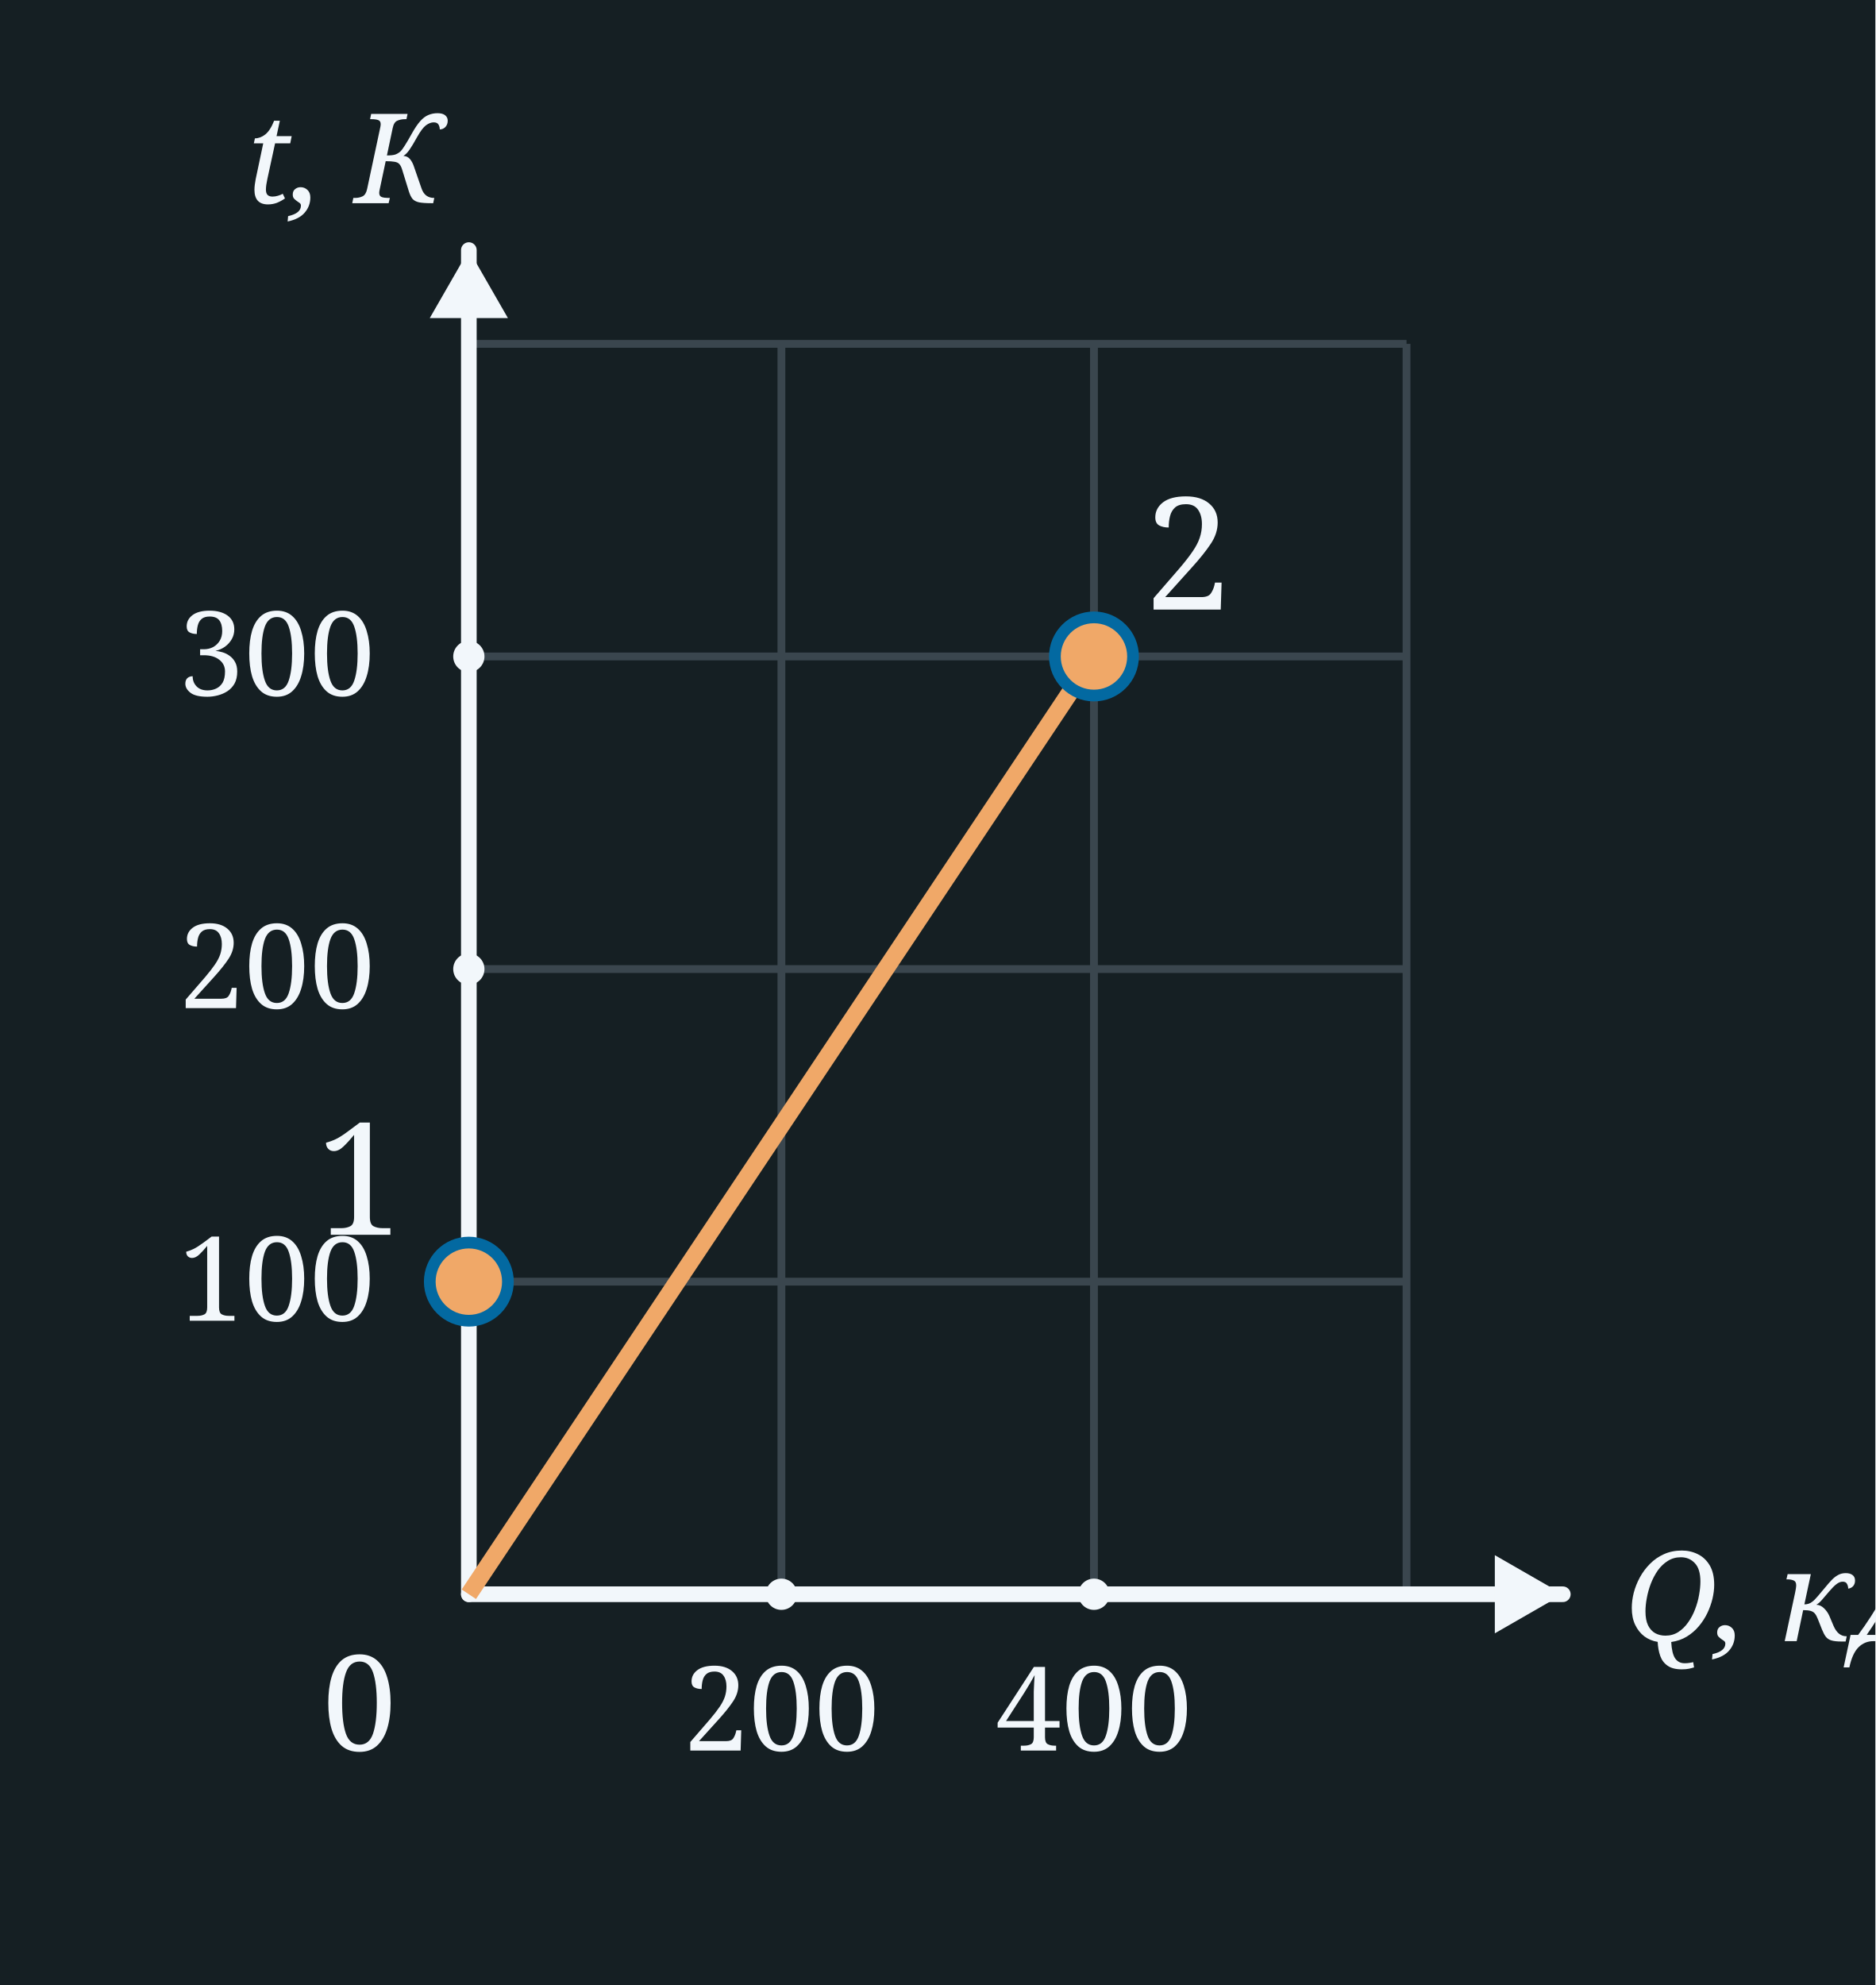
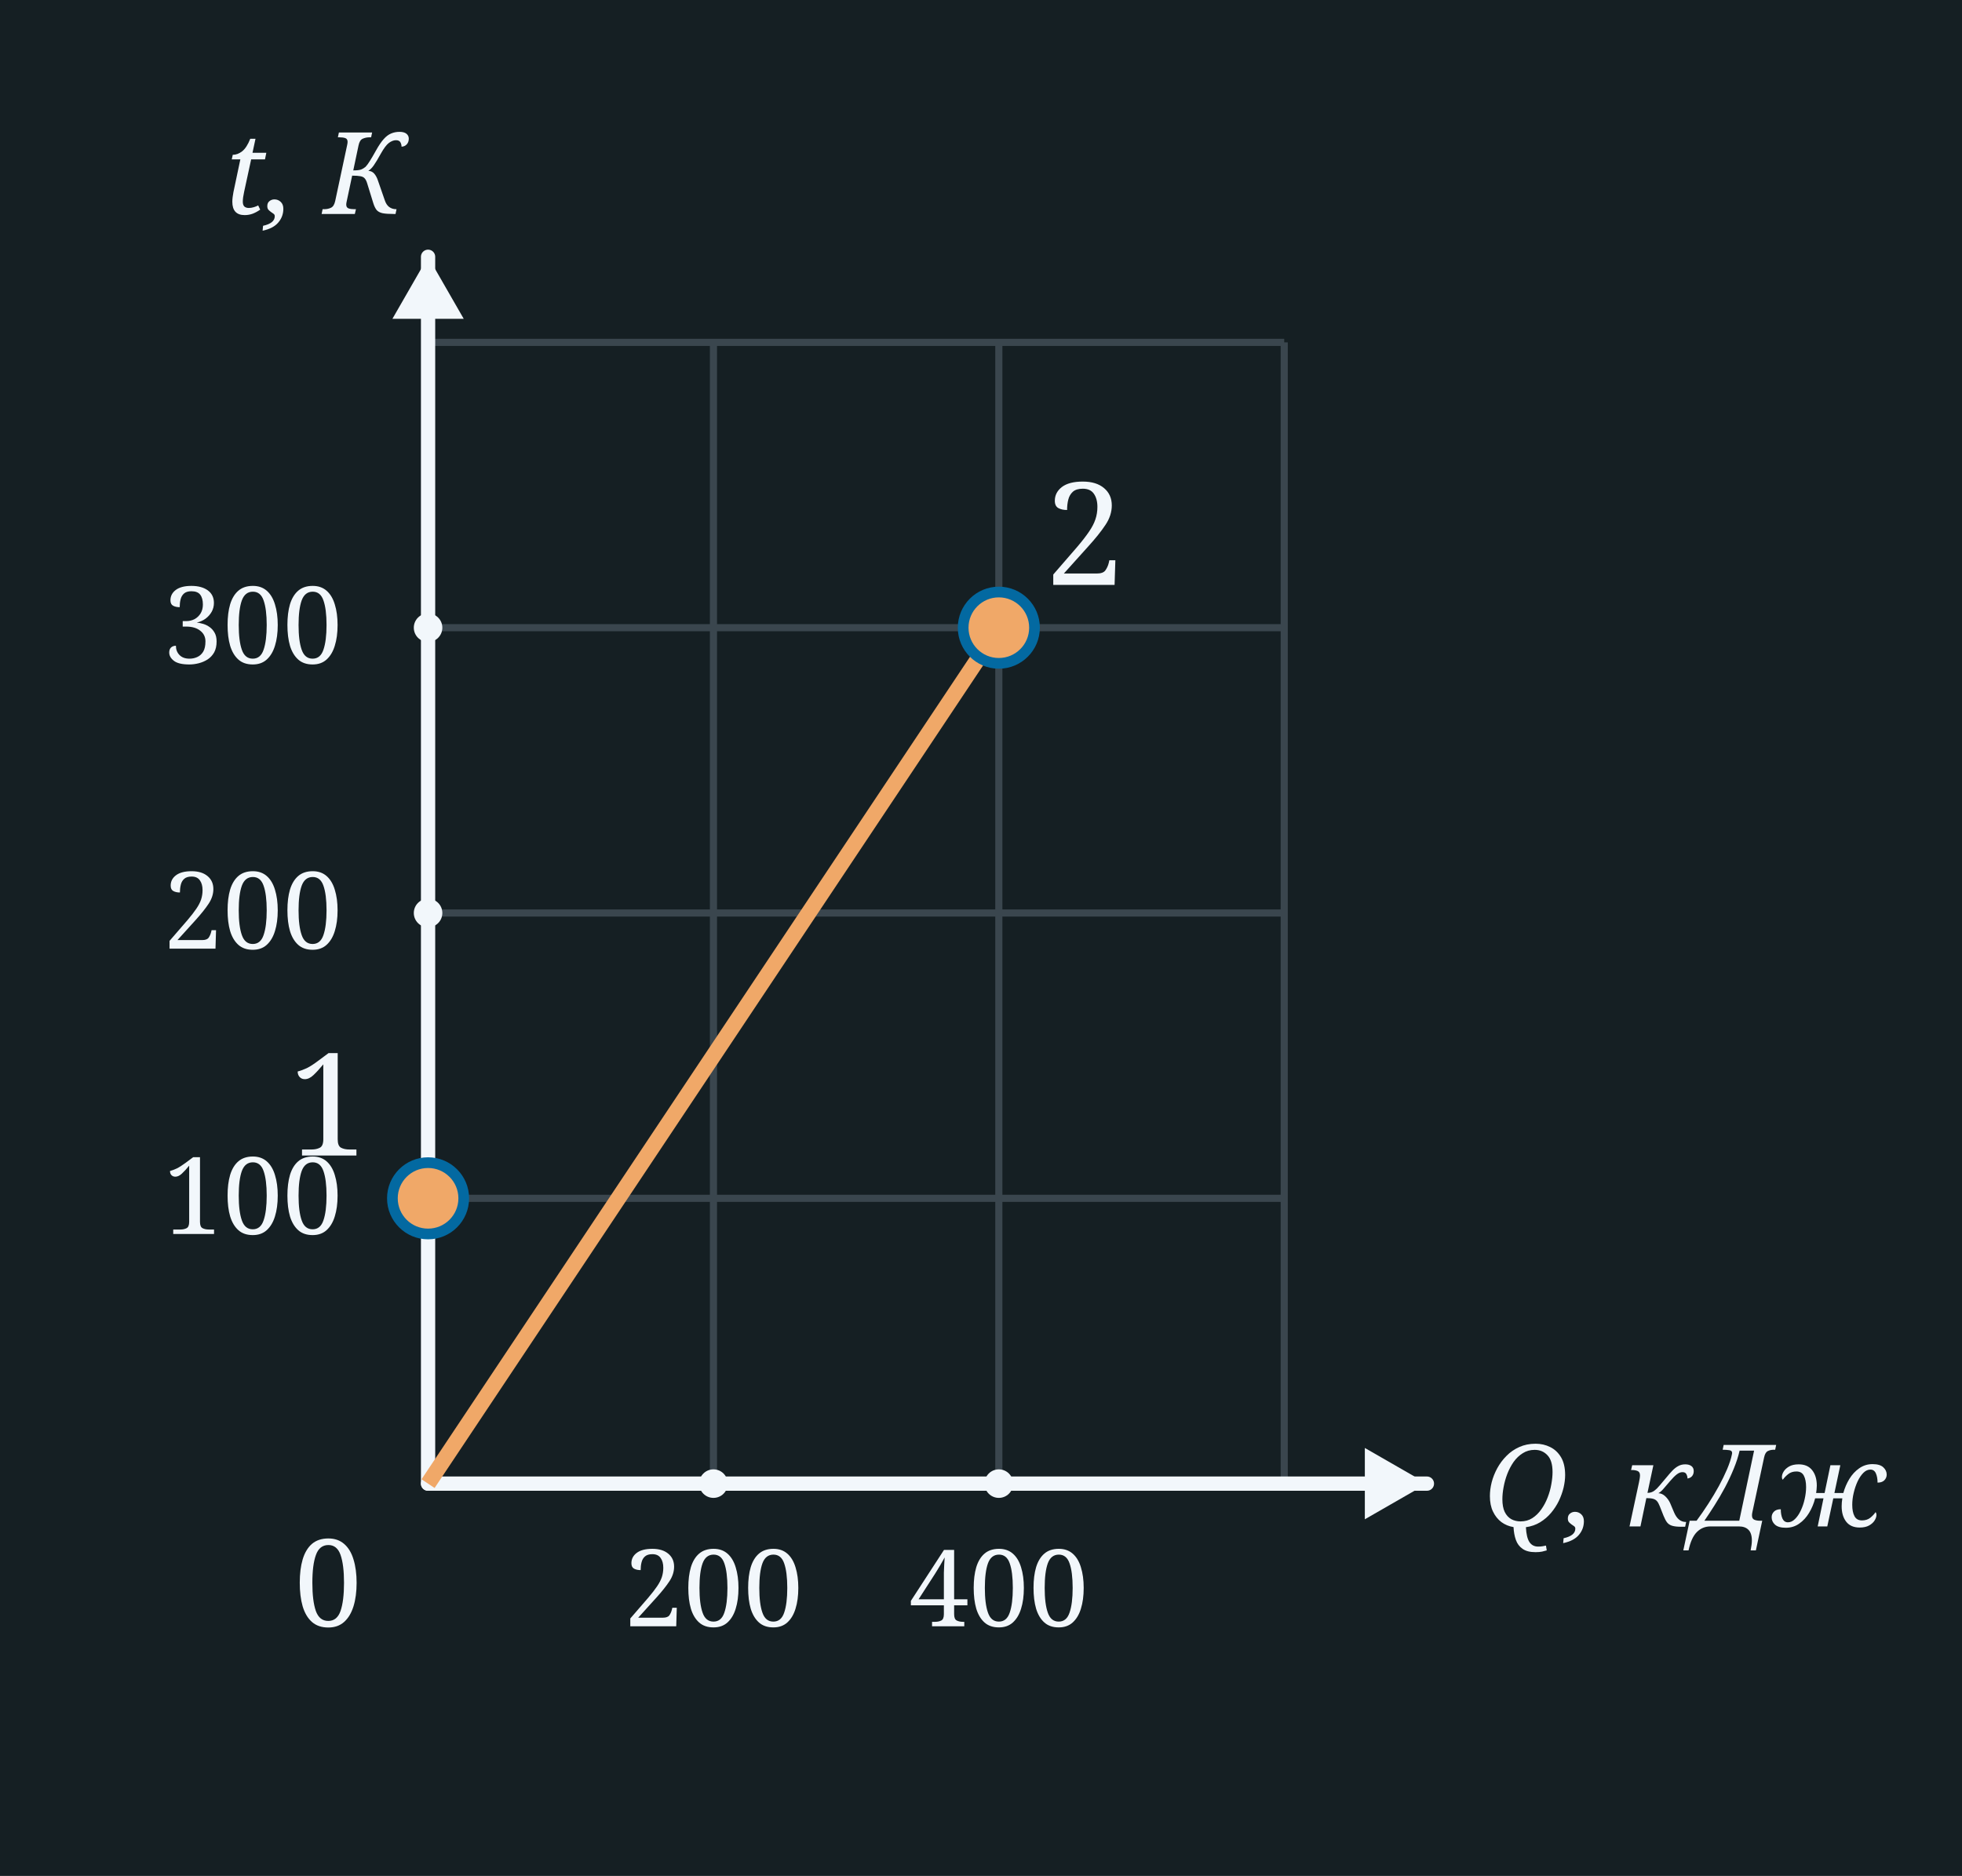
- <svg xmlns="http://www.w3.org/2000/svg" width="240" height="254" viewBox="0 0 240 254">
-   <rect x="0" y="0" width="240" height="254" fill="#151F23" />
-   <line x1="60" y1="44" x2="60" y2="204" stroke="#3A464E" stroke-width="1" />
-   <line x1="100" y1="44" x2="100" y2="204" stroke="#3A464E" stroke-width="1" />
-   <line x1="140" y1="44" x2="140" y2="204" stroke="#3A464E" stroke-width="1" />
-   <line x1="180" y1="44" x2="180" y2="204" stroke="#3A464E" stroke-width="1" />
-   <line x1="60" y1="44" x2="180" y2="44" stroke="#3A464E" stroke-width="1" />
-   <line x1="60" y1="84" x2="180" y2="84" stroke="#3A464E" stroke-width="1" />
-   <line x1="60" y1="124" x2="180" y2="124" stroke="#3A464E" stroke-width="1" />
-   <line x1="60" y1="164" x2="180" y2="164" stroke="#3A464E" stroke-width="1" />
-   <line x1="60" y1="204" x2="180" y2="204" stroke="#3A464E" stroke-width="1" />
-   <line x1="60.0" y1="204.0" x2="60.0" y2="32.0" stroke="#F2F7FB" stroke-width="2" stroke-linecap="round" />
-   <polygon points="60.0,32.0 65.0,40.7 55.0,40.7" fill="#F2F7FB" />
-   <line x1="60.0" y1="204.0" x2="200.0" y2="204.0" stroke="#F2F7FB" stroke-width="2" stroke-linecap="round" />
-   <polygon points="200.0,204.0 191.3,209.0 191.3,199.0" fill="#F2F7FB" />
-   <text x="46.0" y="224.0" font-family="Georgia, serif" font-weight="normal" font-size="17" fill="#F2F7FB" text-anchor="middle">0</text>
-   <text x="44.0" y="26.0" font-family="Georgia, serif" font-style="italic" font-weight="normal" font-size="16" fill="#F2F7FB" text-anchor="middle">t, К</text>
-   <text x="208.0" y="210.0" font-family="Georgia, serif" font-style="italic" font-weight="normal" font-size="16" fill="#F2F7FB" text-anchor="start">Q, кДж</text>
-   <circle cx="100" cy="204" r="2" fill="#F2F7FB" />
-   <text x="100.0" y="224.0" font-family="Georgia, serif" font-weight="normal" font-size="15" fill="#F2F7FB" text-anchor="middle">200</text>
-   <circle cx="140" cy="204" r="2" fill="#F2F7FB" />
-   <text x="140.0" y="224.0" font-family="Georgia, serif" font-weight="normal" font-size="15" fill="#F2F7FB" text-anchor="middle">400</text>
-   <circle cx="60" cy="164" r="2" fill="#F2F7FB" />
-   <text x="48.0" y="169.0" font-family="Georgia, serif" font-weight="normal" font-size="15" fill="#F2F7FB" text-anchor="end">100</text>
-   <circle cx="60" cy="124" r="2" fill="#F2F7FB" />
-   <text x="48.0" y="129.0" font-family="Georgia, serif" font-weight="normal" font-size="15" fill="#F2F7FB" text-anchor="end">200</text>
-   <circle cx="60" cy="84" r="2" fill="#F2F7FB" />
-   <text x="48.0" y="89.0" font-family="Georgia, serif" font-weight="normal" font-size="15" fill="#F2F7FB" text-anchor="end">300</text>
-   <line x1="60" y1="204" x2="140" y2="84" stroke="#f0a868" stroke-width="2.2" />
-   <circle cx="60.0" cy="164.0" r="5" fill="#f0a868" stroke="#0369a1" stroke-width="1.5" />
-   <circle cx="140.0" cy="84.0" r="5" fill="#f0a868" stroke="#0369a1" stroke-width="1.5" />
-   <text x="46.0" y="158.0" font-family="Georgia, serif" font-weight="normal" font-size="20" fill="#F2F7FB" text-anchor="middle">1</text>
-   <text x="152.0" y="78.0" font-family="Georgia, serif" font-weight="normal" font-size="20" fill="#F2F7FB" text-anchor="middle">2</text>
+ <svg xmlns="http://www.w3.org/2000/svg" width="275" height="263" viewBox="0 0 275 263">
+   <rect x="0" y="0" width="275" height="263" fill="#151F23" />
+   <line x1="60" y1="48" x2="60" y2="208" stroke="#3A464E" stroke-width="1" />
+   <line x1="100" y1="48" x2="100" y2="208" stroke="#3A464E" stroke-width="1" />
+   <line x1="140" y1="48" x2="140" y2="208" stroke="#3A464E" stroke-width="1" />
+   <line x1="180" y1="48" x2="180" y2="208" stroke="#3A464E" stroke-width="1" />
+   <line x1="60" y1="48" x2="180" y2="48" stroke="#3A464E" stroke-width="1" />
+   <line x1="60" y1="88" x2="180" y2="88" stroke="#3A464E" stroke-width="1" />
+   <line x1="60" y1="128" x2="180" y2="128" stroke="#3A464E" stroke-width="1" />
+   <line x1="60" y1="168" x2="180" y2="168" stroke="#3A464E" stroke-width="1" />
+   <line x1="60" y1="208" x2="180" y2="208" stroke="#3A464E" stroke-width="1" />
+   <line x1="60.0" y1="208.0" x2="60.0" y2="36.0" stroke="#F2F7FB" stroke-width="2" stroke-linecap="round" />
+   <polygon points="60.0,36.0 65.0,44.7 55.0,44.7" fill="#F2F7FB" />
+   <line x1="60.0" y1="208.0" x2="200.0" y2="208.0" stroke="#F2F7FB" stroke-width="2" stroke-linecap="round" />
+   <polygon points="200.0,208.0 191.3,213.0 191.3,203.0" fill="#F2F7FB" />
+   <text x="46.0" y="228.0" font-family="Georgia, serif" font-weight="normal" font-size="17" fill="#F2F7FB" text-anchor="middle">0</text>
+   <text x="44.0" y="30.0" font-family="Georgia, serif" font-style="italic" font-weight="normal" font-size="16" fill="#F2F7FB" text-anchor="middle">t, К</text>
+   <text x="208.0" y="214.0" font-family="Georgia, serif" font-style="italic" font-weight="normal" font-size="16" fill="#F2F7FB" text-anchor="start">Q, кДж</text>
+   <circle cx="100" cy="208" r="2" fill="#F2F7FB" />
+   <text x="100.0" y="228.0" font-family="Georgia, serif" font-weight="normal" font-size="15" fill="#F2F7FB" text-anchor="middle">200</text>
+   <circle cx="140" cy="208" r="2" fill="#F2F7FB" />
+   <text x="140.0" y="228.0" font-family="Georgia, serif" font-weight="normal" font-size="15" fill="#F2F7FB" text-anchor="middle">400</text>
+   <circle cx="60" cy="168" r="2" fill="#F2F7FB" />
+   <text x="48.0" y="173.0" font-family="Georgia, serif" font-weight="normal" font-size="15" fill="#F2F7FB" text-anchor="end">100</text>
+   <circle cx="60" cy="128" r="2" fill="#F2F7FB" />
+   <text x="48.0" y="133.0" font-family="Georgia, serif" font-weight="normal" font-size="15" fill="#F2F7FB" text-anchor="end">200</text>
+   <circle cx="60" cy="88" r="2" fill="#F2F7FB" />
+   <text x="48.0" y="93.0" font-family="Georgia, serif" font-weight="normal" font-size="15" fill="#F2F7FB" text-anchor="end">300</text>
+   <line x1="60" y1="208" x2="140" y2="88" stroke="#f0a868" stroke-width="2.2" />
+   <circle cx="60.0" cy="168.0" r="5" fill="#f0a868" stroke="#0369a1" stroke-width="1.5" />
+   <circle cx="140.0" cy="88.0" r="5" fill="#f0a868" stroke="#0369a1" stroke-width="1.5" />
+   <text x="46.0" y="162.0" font-family="Georgia, serif" font-weight="normal" font-size="20" fill="#F2F7FB" text-anchor="middle">1</text>
+   <text x="152.0" y="82.0" font-family="Georgia, serif" font-weight="normal" font-size="20" fill="#F2F7FB" text-anchor="middle">2</text>
</svg>
